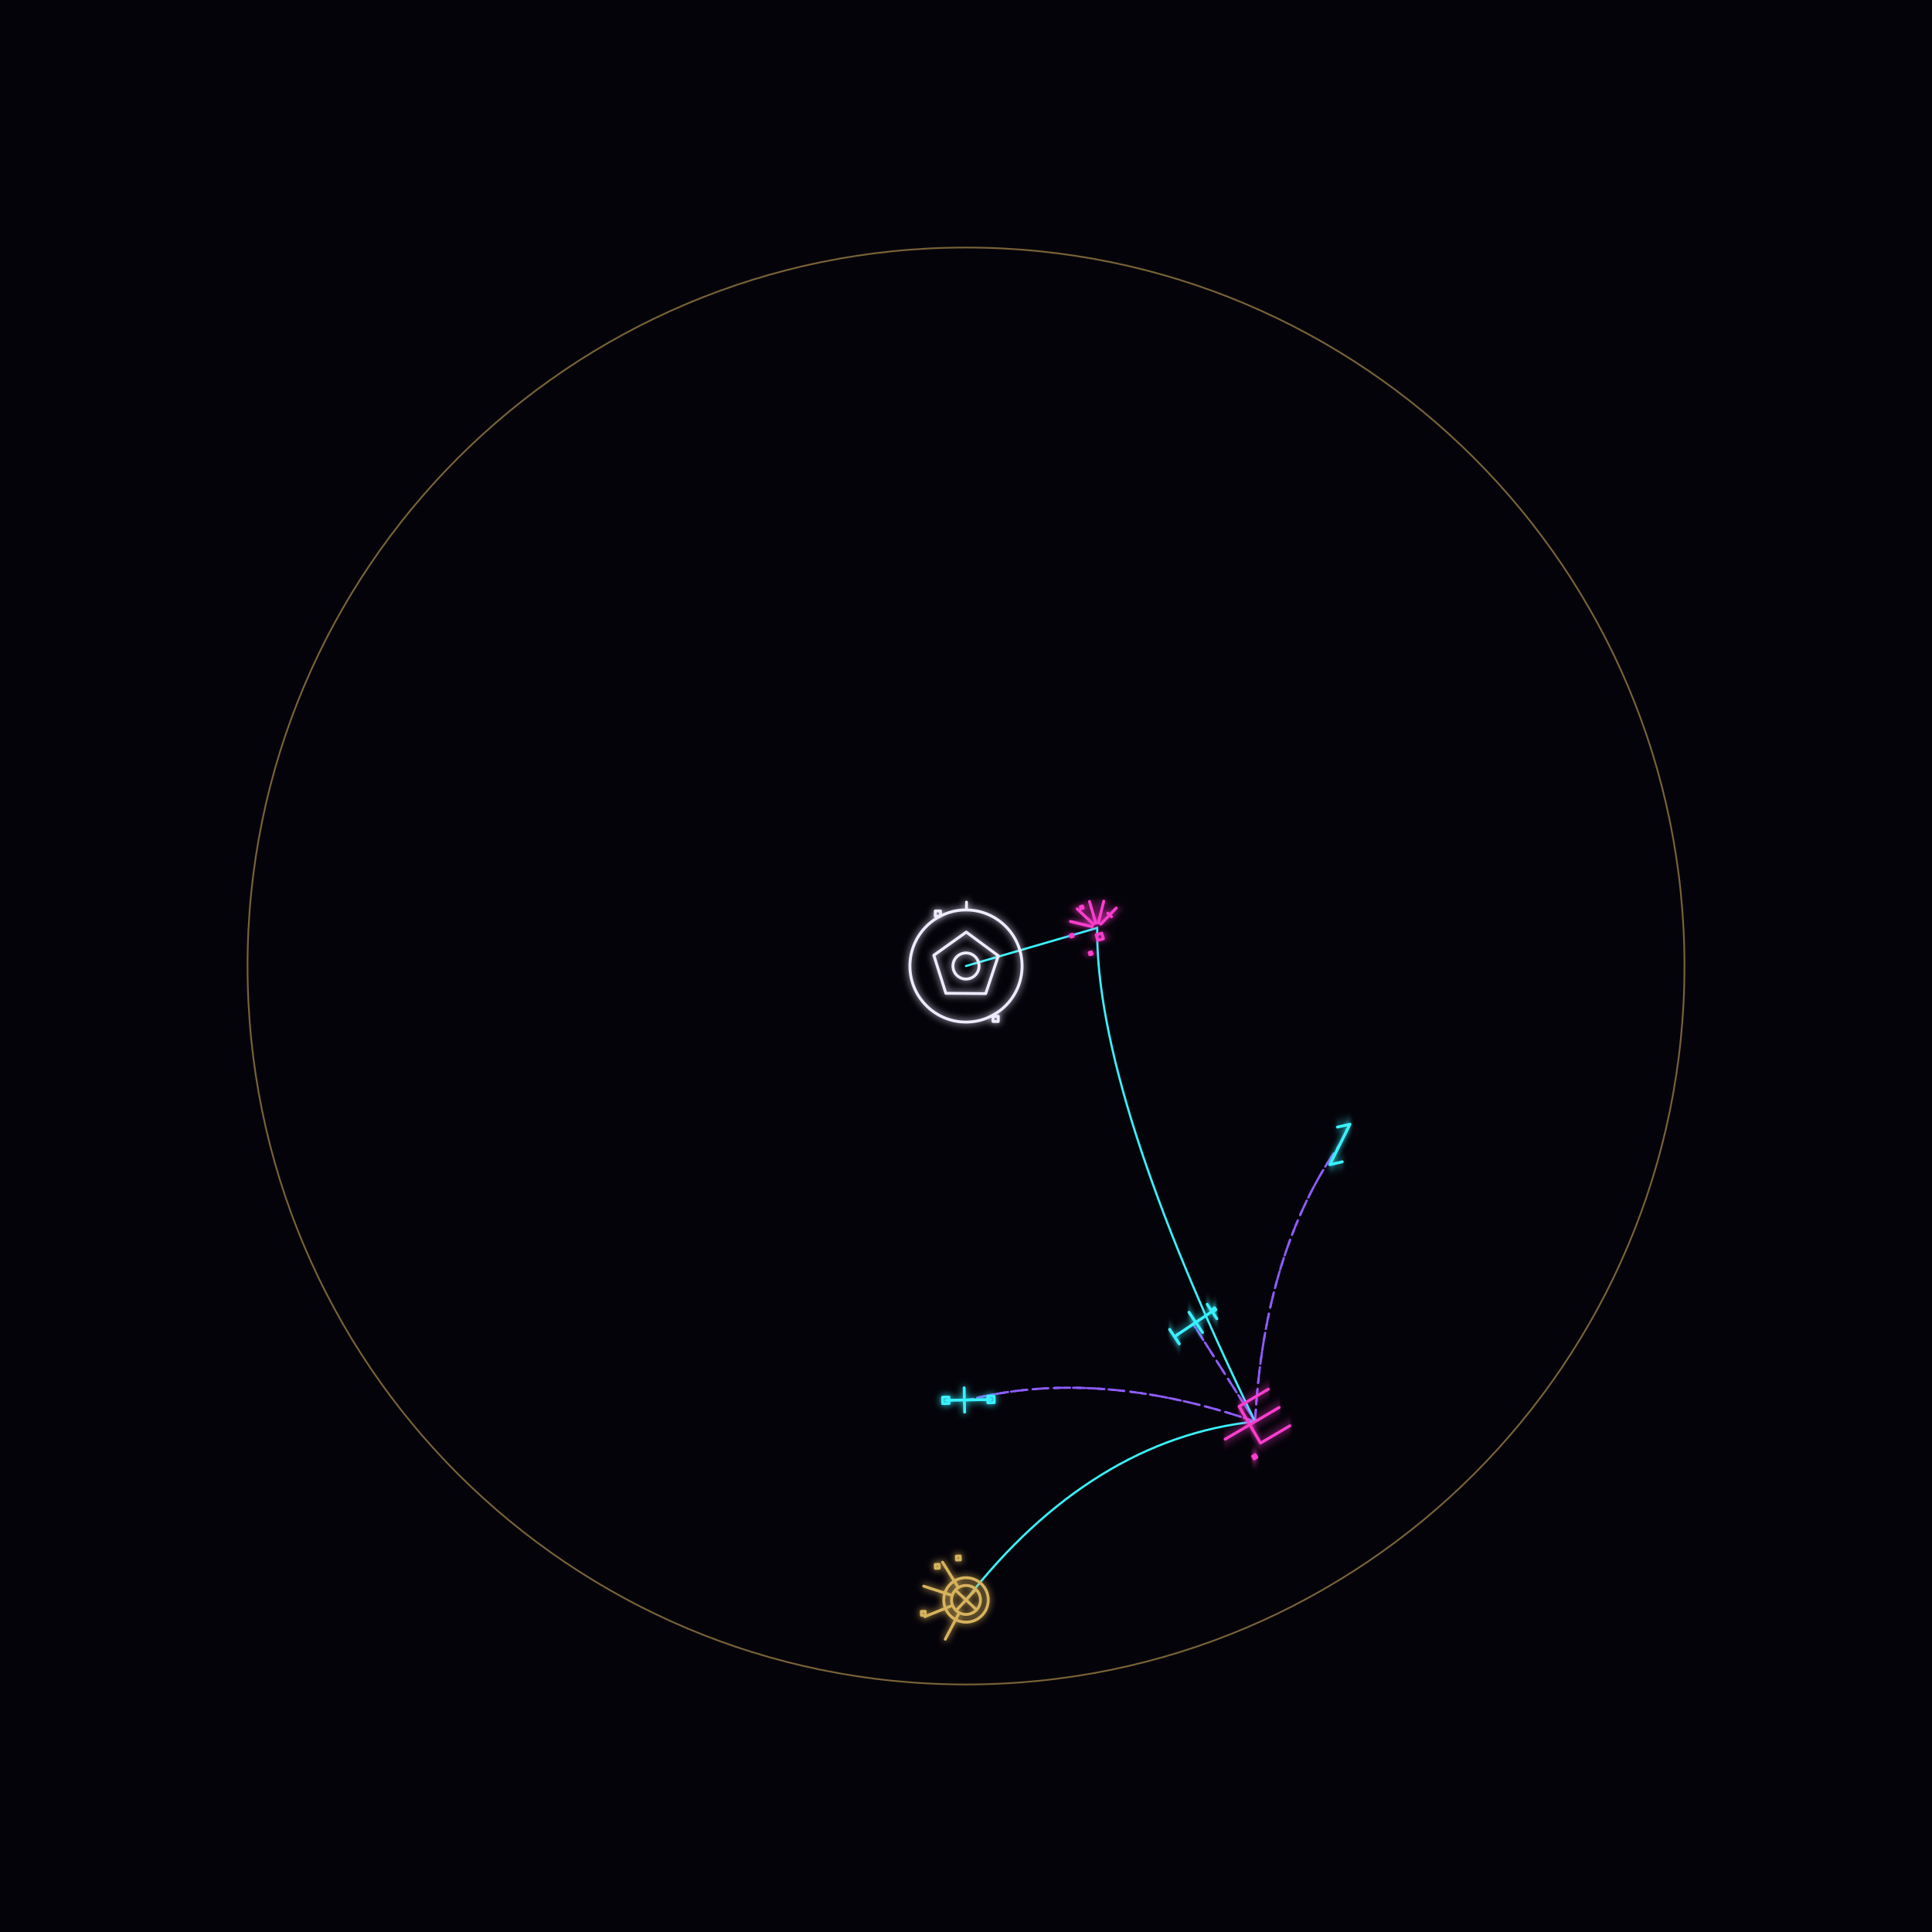
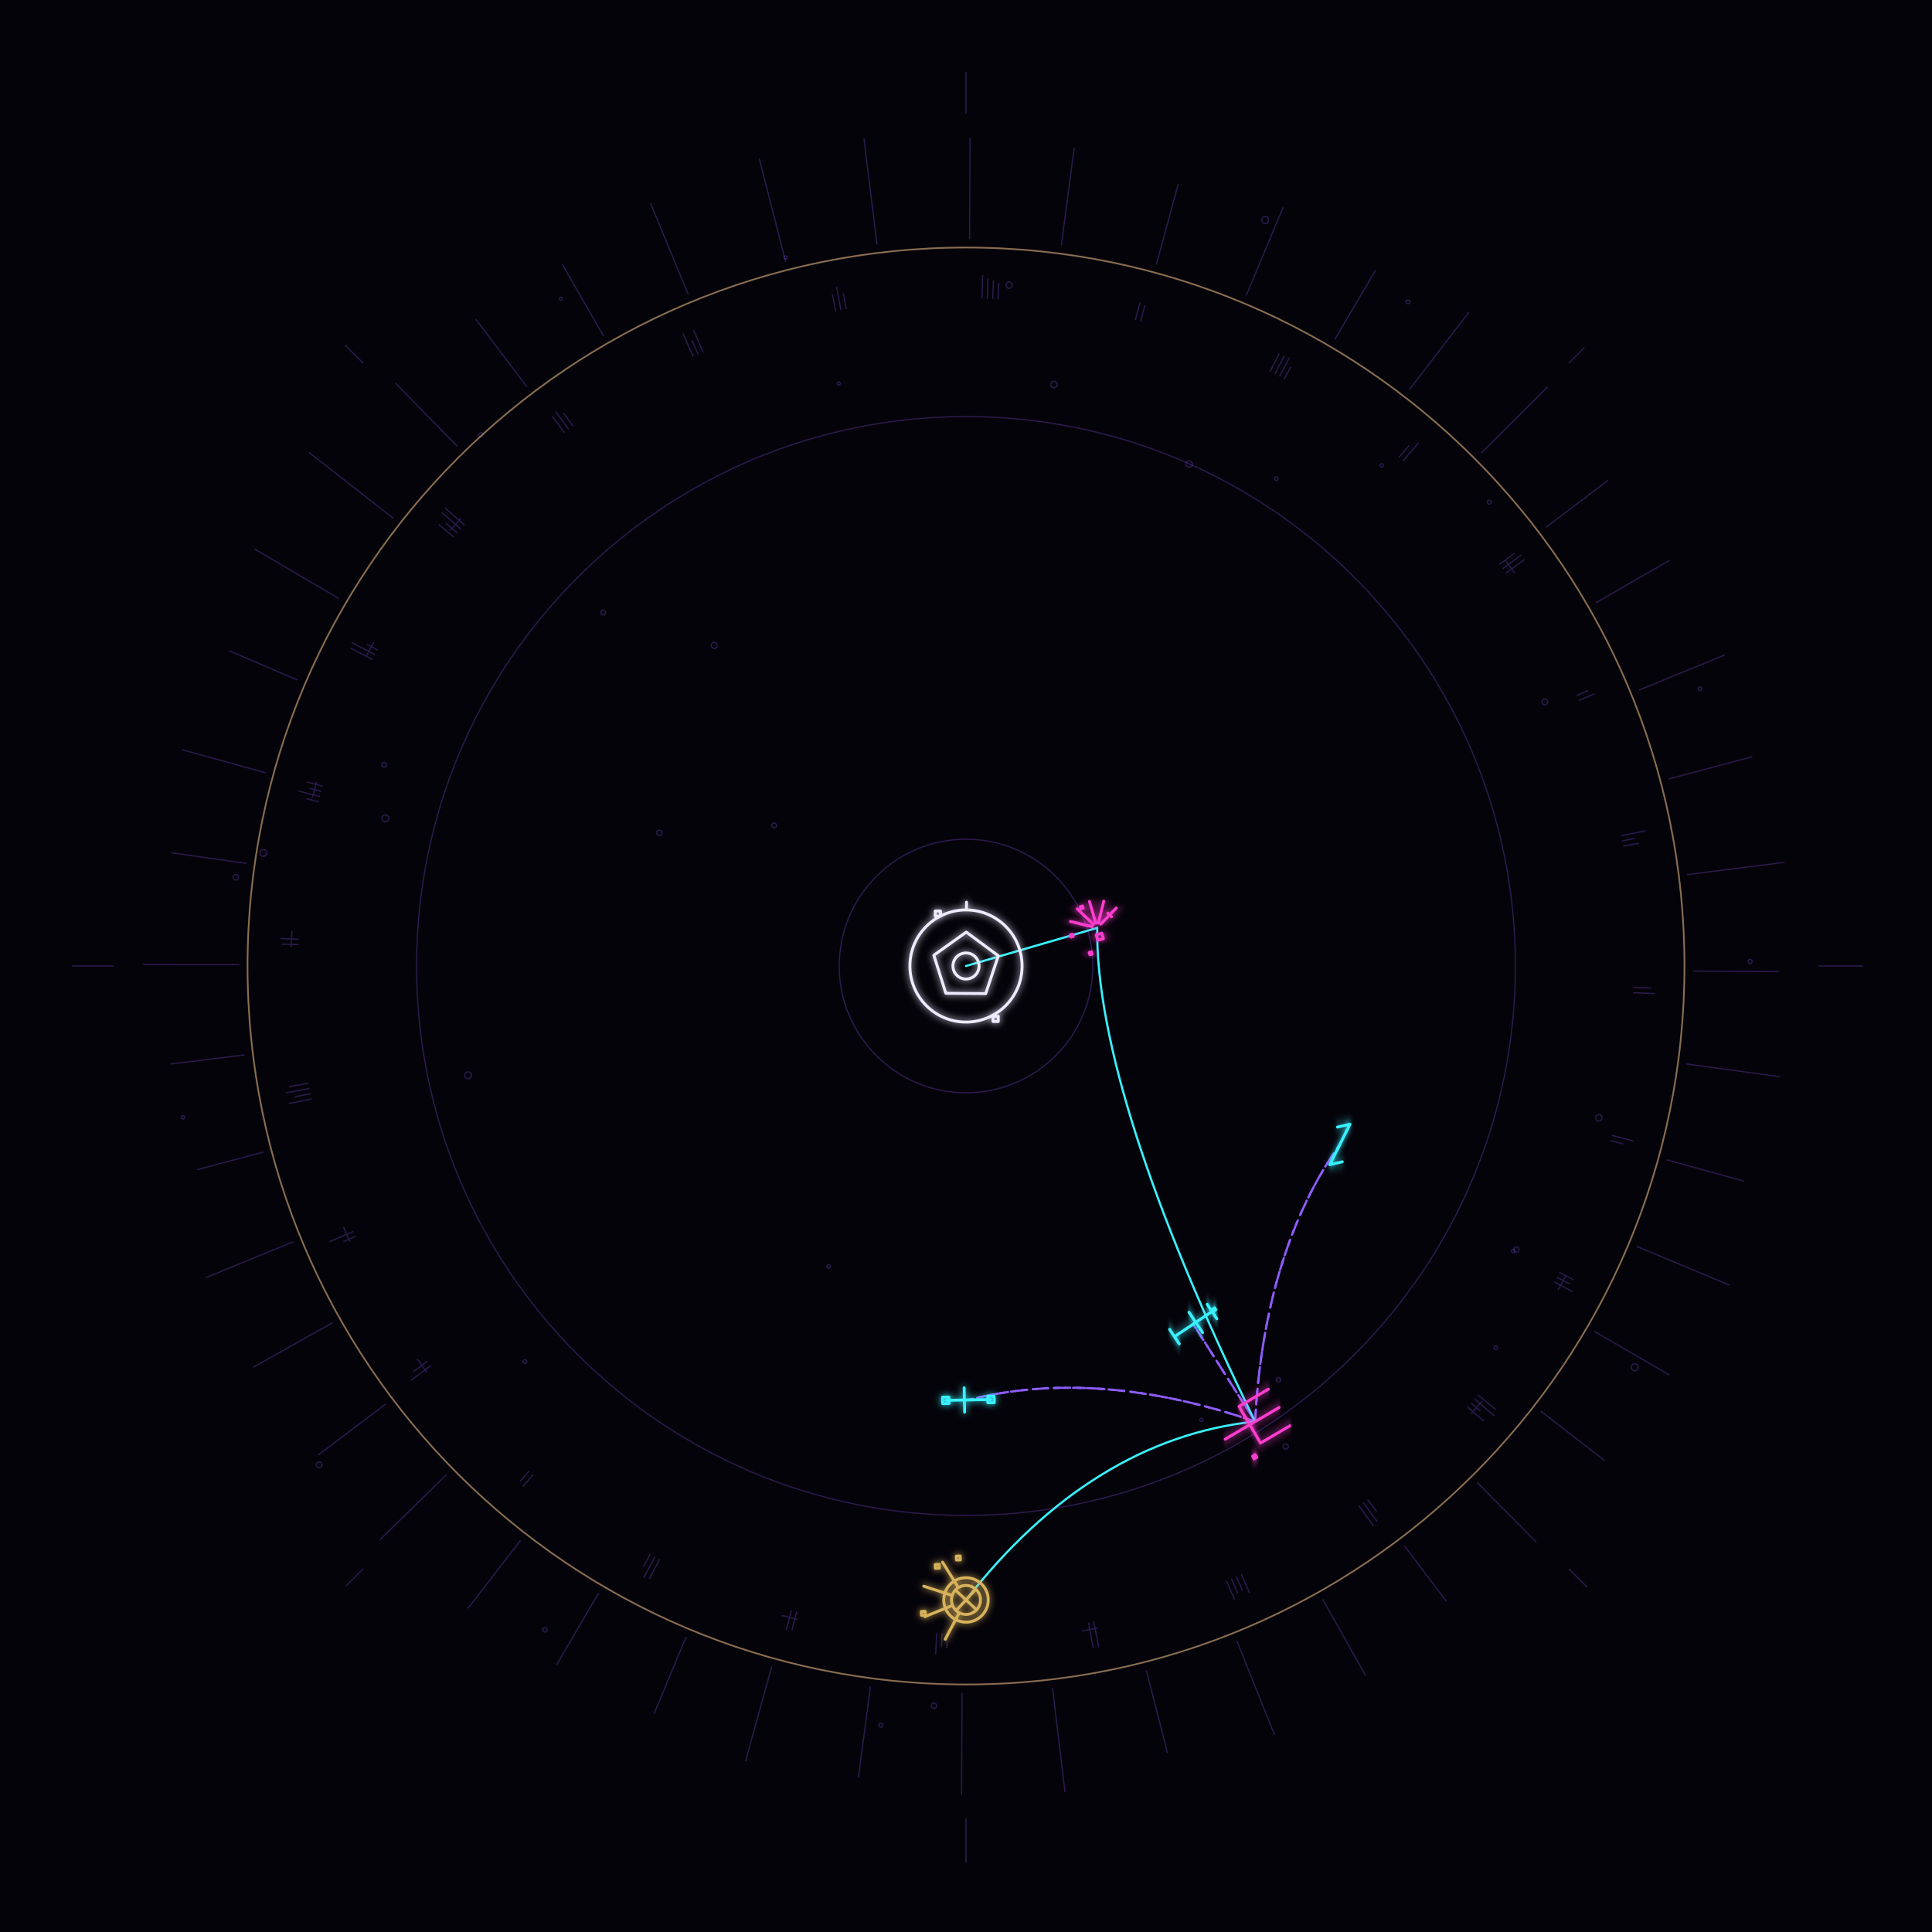
<svg xmlns="http://www.w3.org/2000/svg" viewBox="0 0 1600 1600" role="img">
  <defs>
    <filter id="sigil-glow" x="-30%" y="-30%" width="160%" height="160%">
      <feGaussianBlur stdDeviation="3" result="b" />
      <feMerge>
        <feMergeNode in="b" />
        <feMergeNode in="SourceGraphic" />
      </feMerge>
    </filter>
  </defs>
  <style>.sigil-node{fill:none;stroke-width:2.4;stroke-linecap:round;stroke-linejoin:round}.sigil-edge{fill:none;stroke-width:1.8;stroke-linecap:round}.sigil-region{fill:none;stroke-width:1.4}.sigil-boundary{fill:none;stroke:#D8B35C;stroke-width:1.4;stroke-opacity:0.55}.sigil-ornament{fill:none;stroke:#8E5CFF;stroke-opacity:0.28;stroke-width:1}.sigil-text{fill:#EDEBFF;font-family:ui-monospace,SFMono-Regular,Menlo,Consolas,monospace;font-size:15px;text-anchor:middle;dominant-baseline:middle}</style>
  <rect x="0" y="0" width="1600" height="1600" fill="#05030A" />
+   <g class="sigil-layer sigil-layer-guide-geometry">
+     <circle cx="800" cy="800" r="105" id="ornament-guide-0" class="sigil-ornament" stroke="#8E5CFF" />
+     <circle cx="800" cy="800" r="455" id="ornament-guide-1" class="sigil-ornament" stroke="#8E5CFF" />
+     <circle cx="800" cy="800" r="595" id="ornament-guide-2" class="sigil-ornament" stroke="#8E5CFF" />
+     <path d="M800 94L800 59.481" id="ornament-cardinal-0" class="sigil-ornament" stroke="#8E5CFF" />
+     <path d="M1299.217 300.783L1312.026 287.974" id="ornament-cardinal-1" class="sigil-ornament" stroke="#8E5CFF" />
+     <path d="M1506 800L1542.906 800" id="ornament-cardinal-2" class="sigil-ornament" stroke="#8E5CFF" />
+     <path d="M1299.217 1299.217L1314.492 1314.492" id="ornament-cardinal-3" class="sigil-ornament" stroke="#8E5CFF" />
+     <path d="M800 1506L800 1542.657" id="ornament-cardinal-4" class="sigil-ornament" stroke="#8E5CFF" />
+     <path d="M300.783 1299.217L286.287 1313.713" id="ornament-cardinal-5" class="sigil-ornament" stroke="#8E5CFF" />
+     <path d="M94 800L59.509 800" id="ornament-cardinal-6" class="sigil-ornament" stroke="#8E5CFF" />
+     <path d="M300.783 300.783L285.793 285.793" id="ornament-cardinal-7" class="sigil-ornament" stroke="#8E5CFF" />
+   </g>
+   <g class="sigil-layer sigil-layer-ornament-back">
+     <path d="M1401.985 804.182L1473.239 804.677" id="ornament-filament-0" class="sigil-ornament" stroke="#8E5CFF" />
+     <path d="M1396.51 881.119L1474.331 891.702" id="ornament-filament-1" class="sigil-ornament" stroke="#8E5CFF" />
+     <path d="M1380.213 960.49L1444.226 978.197" id="ornament-filament-2" class="sigil-ornament" stroke="#8E5CFF" />
+     <path d="M1355.426 1032.177L1432.22 1064.278" id="ornament-filament-3" class="sigil-ornament" stroke="#8E5CFF" />
+     <path d="M1320.409 1102.62L1382.467 1138.707" id="ornament-filament-4" class="sigil-ornament" stroke="#8E5CFF" />
+     <path d="M1275.97 1168.587L1328.844 1209.532" id="ornament-filament-5" class="sigil-ornament" stroke="#8E5CFF" />
+     <path d="M1223.492 1227.853L1272.341 1277.205" id="ornament-filament-6" class="sigil-ornament" stroke="#8E5CFF" />
+     <path d="M1163.099 1280.17L1197.897 1326.188" id="ornament-filament-7" class="sigil-ornament" stroke="#8E5CFF" />
+     <path d="M1095.412 1324.534L1130.88 1387.512" id="ornament-filament-8" class="sigil-ornament" stroke="#8E5CFF" />
+     <path d="M1024.21 1358.69L1055.545 1436.772" id="ornament-filament-9" class="sigil-ornament" stroke="#8E5CFF" />
+     <path d="M949.32 1383.187L966.871 1451.734" id="ornament-filament-10" class="sigil-ornament" stroke="#8E5CFF" />
+     <path d="M871.632 1397.723L881.993 1484.181" id="ornament-filament-11" class="sigil-ornament" stroke="#8E5CFF" />
+     <path d="M796.757 1401.991L796.302 1486.438" id="ornament-filament-12" class="sigil-ornament" stroke="#8E5CFF" />
+     <path d="M720.875 1396.777L710.923 1471.841" id="ornament-filament-13" class="sigil-ornament" stroke="#8E5CFF" />
+     <path d="M639.143 1380.111L617.366 1458.648" id="ornament-filament-14" class="sigil-ornament" stroke="#8E5CFF" />
+     <path d="M568.209 1355.587L541.703 1419.121" id="ornament-filament-15" class="sigil-ornament" stroke="#8E5CFF" />
+     <path d="M495.686 1319.42L460.884 1378.822" id="ornament-filament-16" class="sigil-ornament" stroke="#8E5CFF" />
+     <path d="M431.093 1275.722L387.451 1332" id="ornament-filament-17" class="sigil-ornament" stroke="#8E5CFF" />
+     <path d="M369.822 1221.13L314.522 1275.267" id="ornament-filament-18" class="sigil-ornament" stroke="#8E5CFF" />
+     <path d="M319.529 1162.701L263.48 1205.011" id="ornament-filament-19" class="sigil-ornament" stroke="#8E5CFF" />
+     <path d="M275.432 1095.351L209.896 1132.249" id="ornament-filament-20" class="sigil-ornament" stroke="#8E5CFF" />
+     <path d="M242.988 1028.346L170.369 1058.116" id="ornament-filament-21" class="sigil-ornament" stroke="#8E5CFF" />
+     <path d="M218.064 954.125L163.356 968.614" id="ornament-filament-22" class="sigil-ornament" stroke="#8E5CFF" />
+     <path d="M202.518 873.619L141.279 881.164" id="ornament-filament-23" class="sigil-ornament" stroke="#8E5CFF" />
+     <path d="M198.001 798.82L118.514 798.664" id="ornament-filament-24" class="sigil-ornament" stroke="#8E5CFF" />
+     <path d="M204.021 715.069L141.562 706.169" id="ornament-filament-25" class="sigil-ornament" stroke="#8E5CFF" />
+     <path d="M219.678 639.904L150.631 620.856" id="ornament-filament-26" class="sigil-ornament" stroke="#8E5CFF" />
+     <path d="M246.517 563.229L189.68 538.915" id="ornament-filament-27" class="sigil-ornament" stroke="#8E5CFF" />
+     <path d="M280.628 495.604L210.645 454.588" id="ornament-filament-28" class="sigil-ornament" stroke="#8E5CFF" />
+     <path d="M325.717 429.245L255.932 374.693" id="ornament-filament-29" class="sigil-ornament" stroke="#8E5CFF" />
+     <path d="M378.902 369.791L327.429 317.205" id="ornament-filament-30" class="sigil-ornament" stroke="#8E5CFF" />
+     <path d="M436.33 320.262L393.914 264.309" id="ornament-filament-31" class="sigil-ornament" stroke="#8E5CFF" />
+     <path d="M499.775 278.206L465.599 218.807" id="ornament-filament-32" class="sigil-ornament" stroke="#8E5CFF" />
+     <path d="M569.916 243.704L538.794 168.459" id="ornament-filament-33" class="sigil-ornament" stroke="#8E5CFF" />
+     <path d="M650.657 216.819L628.741 131.236" id="ornament-filament-34" class="sigil-ornament" stroke="#8E5CFF" />
+     <path d="M726.307 202.528L715.461 114.595" id="ornament-filament-35" class="sigil-ornament" stroke="#8E5CFF" />
+     <path d="M802.949 198.007L803.359 114.381" id="ornament-filament-36" class="sigil-ornament" stroke="#8E5CFF" />
+     <path d="M878.918 203.195L889.632 122.17" id="ornament-filament-37" class="sigil-ornament" stroke="#8E5CFF" />
+     <path d="M957.676 219.016L975.709 152.569" id="ornament-filament-38" class="sigil-ornament" stroke="#8E5CFF" />
+     <path d="M1032.141 244.559L1062.547 171.805" id="ornament-filament-39" class="sigil-ornament" stroke="#8E5CFF" />
+     <path d="M1105.347 281.187L1139.082 223.867" id="ornament-filament-40" class="sigil-ornament" stroke="#8E5CFF" />
+     <path d="M1167.04 322.836L1216.658 258.331" id="ornament-filament-41" class="sigil-ornament" stroke="#8E5CFF" />
+     <path d="M1226.617 375.263L1281.805 320.318" id="ornament-filament-42" class="sigil-ornament" stroke="#8E5CFF" />
+     <path d="M1280.102 436.812L1331.792 397.709" id="ornament-filament-43" class="sigil-ornament" stroke="#8E5CFF" />
+     <path d="M1321.507 499.277L1382.496 464.108" id="ornament-filament-44" class="sigil-ornament" stroke="#8E5CFF" />
+     <path d="M1357.017 571.667L1428.584 542.33" id="ornament-filament-45" class="sigil-ornament" stroke="#8E5CFF" />
+     <path d="M1381.743 645.147L1451.121 626.679" id="ornament-filament-46" class="sigil-ornament" stroke="#8E5CFF" />
+     <path d="M1397.224 724.318L1477.937 714.09" id="ornament-filament-47" class="sigil-ornament" stroke="#8E5CFF" />
+     <path d="M1352.717 817.693L1367.662 818.171M1352.558 822.114L1370.324 822.825" id="ornament-rune-0" class="sigil-ornament" stroke="#8E5CFF" />
+     <path d="M1334.922 940.24L1352.431 944.831M1333.783 944.515L1344.158 947.324" id="ornament-rune-1" class="sigil-ornament" stroke="#8E5CFF" />
+     <path d="M1291.323 1053.792L1302.977 1059.812M1289.277 1057.715L1300.048 1063.388M1287.2 1061.621L1302.625 1069.904M1296.654 1056.546L1290.354 1068.391" id="ornament-rune-2" class="sigil-ornament" stroke="#8E5CFF" />
+     <path d="M1223.954 1155.066L1238.626 1167.354M1221.1 1158.446L1237.571 1172.466M1218.219 1161.804L1225.89 1168.44M1215.311 1165.138L1228.859 1177.049M1227.115 1160.63L1218.338 1170.776" id="ornament-rune-3" class="sigil-ornament" stroke="#8E5CFF" />
+     <path d="M1132.55 1241.836L1140.02 1251.761M1129.005 1244.482L1140.693 1260.273M1125.439 1247.1L1137.527 1263.707" id="ornament-rune-4" class="sigil-ornament" stroke="#8E5CFF" />
+     <path d="M1027.912 1303.85L1034.905 1319.31M1023.874 1305.657L1029.004 1317.245M1019.822 1307.432L1025.089 1319.591M1015.755 1309.175L1022.426 1324.917" id="ornament-rune-5" class="sigil-ornament" stroke="#8E5CFF" />
+     <path d="M905.742 1342.796L909.913 1364.211M901.396 1343.625L905.328 1364.703M909.083 1348.254L895.895 1350.713" id="ornament-rune-6" class="sigil-ornament" stroke="#8E5CFF" />
+     <path d="M784.518 1352.783L784.172 1365.127M780.096 1352.642L779.68 1364.198M775.676 1352.465L774.892 1370.268" id="ornament-rune-7" class="sigil-ornament" stroke="#8E5CFF" />
+     <path d="M659.76 1334.922L655.815 1349.969M655.485 1333.783L651.077 1350.063M660.402 1341.289L647.452 1337.783" id="ornament-rune-8" class="sigil-ornament" stroke="#8E5CFF" />
+     <path d="M546.208 1291.323L537.791 1307.618M542.285 1289.277L533.003 1306.9M538.379 1287.2L532.811 1297.568" id="ornament-rune-9" class="sigil-ornament" stroke="#8E5CFF" />
+     <path d="M441.554 1221.1L432.983 1231.169M438.196 1218.219L430.818 1226.747" id="ornament-rune-10" class="sigil-ornament" stroke="#8E5CFF" />
+     <path d="M356.837 1130.78L340.385 1143.061M354.205 1127.225L342.274 1135.983M353.37 1136.159L345.432 1125.344" id="ornament-rune-11" class="sigil-ornament" stroke="#8E5CFF" />
+     <path d="M294.343 1023.874L284.52 1028.223M292.568 1019.822L273.132 1028.241M289.766 1028.346L284.433 1016.036" id="ornament-rune-12" class="sigil-ornament" stroke="#8E5CFF" />
+     <path d="M258.067 910.081L239.179 913.917M257.204 905.742L244.231 908.269M256.375 901.396L236.727 905.061M255.582 897.044L239.333 899.94" id="ornament-rune-13" class="sigil-ornament" stroke="#8E5CFF" />
+     <path d="M247.283 782.307L233.147 781.855M247.442 777.886L232.163 777.274M241.219 784.35L241.756 770.945" id="ornament-rune-14" class="sigil-ornament" stroke="#8E5CFF" />
+     <path d="M263.973 664.043L253.761 661.453M265.078 659.76L247.471 655.144M266.217 655.485L256.228 652.78M267.39 651.219L254.107 647.509M258.711 660.402L262.217 647.452" id="ornament-rune-15" class="sigil-ornament" stroke="#8E5CFF" />
+     <path d="M308.677 546.208L290.566 536.852M310.723 542.285L291.341 532.076M312.8 538.379L303.907 533.604M303.346 543.454L309.646 531.609" id="ornament-rune-16" class="sigil-ornament" stroke="#8E5CFF" />
+     <path d="M376.046 444.934L363.41 434.351M378.9 441.554L369.235 433.327M381.781 438.196L365.788 424.361M384.689 434.862L368.457 420.592M372.885 439.37L381.662 429.224" id="ornament-rune-17" class="sigil-ornament" stroke="#8E5CFF" />
+     <path d="M467.45 358.164L457.216 344.567M470.995 355.518L460.107 340.809M474.561 352.9L466.818 342.262" id="ornament-rune-18" class="sigil-ornament" stroke="#8E5CFF" />
+     <path d="M574.105 295.242L565.617 276.276M578.15 293.451L573.123 281.972M582.21 291.693L574.312 273.259" id="ornament-rune-19" class="sigil-ornament" stroke="#8E5CFF" />
+     <path d="M692.088 257.631L689.259 243.413M696.43 256.785L692.734 237.4M700.779 255.974L698.429 243.087" id="ornament-rune-20" class="sigil-ornament" stroke="#8E5CFF" />
+     <path d="M813.271 247.159L813.736 227.767M817.693 247.283L818.224 230.704M822.114 247.442L822.733 231.972M826.534 247.637L827.169 234.418" id="ornament-rune-21" class="sigil-ornament" stroke="#8E5CFF" />
+     <path d="M940.24 265.078L944.069 250.474M944.515 266.217L948.116 252.917" id="ornament-rune-22" class="sigil-ornament" stroke="#8E5CFF" />
+     <path d="M1051.825 307.666L1059.452 292.754M1055.756 309.696L1063.523 294.805M1059.67 311.758L1067.959 296.172M1063.567 313.851L1069.081 303.681" id="ornament-rune-23" class="sigil-ornament" stroke="#8E5CFF" />
+     <path d="M1158.446 378.9L1166.9 368.968M1161.804 381.781L1174.737 366.831" id="ornament-rune-24" class="sigil-ornament" stroke="#8E5CFF" />
+     <path d="M1241.836 467.45L1254.188 458.153M1244.482 470.995L1259.819 459.643M1247.1 474.561L1262.814 463.123M1246.63 463.841L1254.568 474.656" id="ornament-rune-25" class="sigil-ornament" stroke="#8E5CFF" />
+     <path d="M1305.657 576.126L1315.366 571.828M1307.432 580.178L1320.519 574.509" id="ornament-rune-26" class="sigil-ornament" stroke="#8E5CFF" />
+     <path d="M1342.369 692.088L1362.94 687.995M1343.215 696.43L1353.822 694.408M1344.026 700.779L1357.398 698.341" id="ornament-rune-27" class="sigil-ornament" stroke="#8E5CFF" />
+     <circle cx="499.557" cy="507.254" r="2.017" id="ornament-dot-87" class="sigil-ornament" stroke="#8E5CFF" />
+     <circle cx="1047.714" cy="182.248" r="2.88" id="ornament-dot-88" class="sigil-ornament" stroke="#8E5CFF" />
+     <circle cx="1407.799" cy="570.398" r="1.545" id="ornament-dot-89" class="sigil-ornament" stroke="#8E5CFF" />
+     <circle cx="218.054" cy="706.291" r="2.83" id="ornament-dot-90" class="sigil-ornament" stroke="#8E5CFF" />
+     <circle cx="451.355" cy="1349.661" r="1.862" id="ornament-dot-91" class="sigil-ornament" stroke="#8E5CFF" />
+     <circle cx="195.243" cy="726.547" r="2.298" id="ornament-dot-92" class="sigil-ornament" stroke="#8E5CFF" />
+     <circle cx="546.012" cy="689.719" r="2.214" id="ornament-dot-93" class="sigil-ornament" stroke="#8E5CFF" />
+     <circle cx="807.572" cy="1312.798" r="2.658" id="ornament-dot-94" class="sigil-ornament" stroke="#8E5CFF" />
+     <circle cx="1056.979" cy="396.379" r="1.519" id="ornament-dot-95" class="sigil-ornament" stroke="#8E5CFF" />
+     <circle cx="1353.792" cy="1132.296" r="2.861" id="ornament-dot-96" class="sigil-ornament" stroke="#8E5CFF" />
+     <circle cx="650.553" cy="213.273" r="1.336" id="ornament-dot-97" class="sigil-ornament" stroke="#8E5CFF" />
+     <circle cx="1233.375" cy="415.884" r="1.632" id="ornament-dot-98" class="sigil-ornament" stroke="#8E5CFF" />
+     <circle cx="694.575" cy="317.581" r="1.272" id="ornament-dot-99" class="sigil-ornament" stroke="#8E5CFF" />
+     <circle cx="1238.756" cy="1116.163" r="1.408" id="ornament-dot-100" class="sigil-ornament" stroke="#8E5CFF" />
+     <circle cx="398.281" cy="360.069" r="1.795" id="ornament-dot-101" class="sigil-ornament" stroke="#8E5CFF" />
+     <circle cx="591.524" cy="534.501" r="2.516" id="ornament-dot-102" class="sigil-ornament" stroke="#8E5CFF" />
+     <circle cx="319.066" cy="677.73" r="2.845" id="ornament-dot-103" class="sigil-ornament" stroke="#8E5CFF" />
+     <circle cx="1058.77" cy="1142.642" r="1.923" id="ornament-dot-104" class="sigil-ornament" stroke="#8E5CFF" />
+     <circle cx="1255.882" cy="1034.767" r="2.208" id="ornament-dot-105" class="sigil-ornament" stroke="#8E5CFF" />
+     <circle cx="1253.113" cy="1036.153" r="1.339" id="ornament-dot-106" class="sigil-ornament" stroke="#8E5CFF" />
+     <circle cx="729.456" cy="1428.733" r="1.688" id="ornament-dot-107" class="sigil-ornament" stroke="#8E5CFF" />
+     <circle cx="1279.39" cy="581.309" r="2.418" id="ornament-dot-108" class="sigil-ornament" stroke="#8E5CFF" />
+     <circle cx="434.622" cy="1127.58" r="1.573" id="ornament-dot-109" class="sigil-ornament" stroke="#8E5CFF" />
+     <circle cx="151.702" cy="925.361" r="1.375" id="ornament-dot-110" class="sigil-ornament" stroke="#8E5CFF" />
+     <circle cx="1166.042" cy="250.016" r="1.509" id="ornament-dot-111" class="sigil-ornament" stroke="#8E5CFF" />
+     <circle cx="264.247" cy="1213.105" r="2.471" id="ornament-dot-112" class="sigil-ornament" stroke="#8E5CFF" />
+     <circle cx="387.705" cy="890.508" r="2.891" id="ornament-dot-113" class="sigil-ornament" stroke="#8E5CFF" />
+     <circle cx="1064.777" cy="1197.982" r="2.237" id="ornament-dot-114" class="sigil-ornament" stroke="#8E5CFF" />
+     <circle cx="1449.358" cy="796.239" r="1.754" id="ornament-dot-115" class="sigil-ornament" stroke="#8E5CFF" />
+     <circle cx="835.749" cy="236.15" r="2.607" id="ornament-dot-116" class="sigil-ornament" stroke="#8E5CFF" />
+     <circle cx="686.209" cy="1048.882" r="1.394" id="ornament-dot-117" class="sigil-ornament" stroke="#8E5CFF" />
+     <circle cx="641.056" cy="683.637" r="2.04" id="ornament-dot-118" class="sigil-ornament" stroke="#8E5CFF" />
+     <circle cx="773.473" cy="1412.548" r="2.191" id="ornament-dot-119" class="sigil-ornament" stroke="#8E5CFF" />
+     <circle cx="318.174" cy="633.335" r="1.969" id="ornament-dot-120" class="sigil-ornament" stroke="#8E5CFF" />
+     <circle cx="1144.324" cy="385.436" r="1.375" id="ornament-dot-121" class="sigil-ornament" stroke="#8E5CFF" />
+     <circle cx="464.418" cy="247.323" r="1.209" id="ornament-dot-122" class="sigil-ornament" stroke="#8E5CFF" />
+     <circle cx="984.835" cy="384.313" r="2.617" id="ornament-dot-123" class="sigil-ornament" stroke="#8E5CFF" />
+     <circle cx="994.976" cy="1175.836" r="1.407" id="ornament-dot-124" class="sigil-ornament" stroke="#8E5CFF" />
+     <circle cx="872.858" cy="318.388" r="2.683" id="ornament-dot-125" class="sigil-ornament" stroke="#8E5CFF" />
+     <circle cx="1324.145" cy="925.71" r="2.666" id="ornament-dot-126" class="sigil-ornament" stroke="#8E5CFF" />
+   </g>
  <g class="sigil-layer sigil-layer-semantic-regions">
    <circle cx="800" cy="800" r="595" id="boundary-host" class="sigil-boundary sigil-invocation-boundary" />
  </g>
  <g class="sigil-layer sigil-layer-semantic-edges">
    <path d="M800 800C820.078 794.167 857.018 783.435 908.647 768.435" id="edge-e0_n0.0-_n1.0" class="sigil-edge sigil-edge-flow" stroke="#38F2FF" />
    <path d="M1039.44 1177.297C1044.283 1084.039 1068.145 1006.002 1109.623 947.778" id="edge-e1_n2.1-_n3.0" class="sigil-edge sigil-edge-enter" stroke="#8E5CFF" stroke-dasharray="10 6" />
    <path d="M1109.623 947.778C1068.145 1006.002 1044.283 1084.039 1039.44 1177.297" id="edge-e2_n3.0-_n2.1" class="sigil-edge sigil-edge-join" stroke="#8E5CFF" stroke-dasharray="4 5" />
    <path d="M1039.44 1177.297C1017.117 1142.122 999.693 1114.666 988.194 1096.546" id="edge-e3_n2.2-_n4.0" class="sigil-edge sigil-edge-enter" stroke="#8E5CFF" stroke-dasharray="10 6" />
    <path d="M988.194 1096.546C999.693 1114.666 1017.117 1142.122 1039.44 1177.297" id="edge-e4_n4.0-_n2.1" class="sigil-edge sigil-edge-join" stroke="#8E5CFF" stroke-dasharray="4 5" />
    <path d="M1039.44 1177.297C953.244 1147.478 872.505 1141.378 801.972 1159.355" id="edge-e5_n2.3-_n5.0" class="sigil-edge sigil-edge-enter" stroke="#8E5CFF" stroke-dasharray="10 6" />
    <path d="M801.972 1159.355C872.505 1141.378 953.244 1147.478 1039.44 1177.297" id="edge-e6_n5.0-_n2.1" class="sigil-edge sigil-edge-join" stroke="#8E5CFF" stroke-dasharray="4 5" />
    <path d="M908.647 768.435C907.585 859.435 952.055 998.448 1039.44 1177.297" id="edge-e7_n1.0-_n2.0" class="sigil-edge sigil-edge-flow" stroke="#38F2FF" />
    <path d="M1039.44 1177.297C949.947 1186.556 868.538 1236.775 800 1325" id="edge-e8_n2.0-_n6.0" class="sigil-edge sigil-edge-flow" stroke="#38F2FF" />
  </g>
  <g class="sigil-layer sigil-layer-semantic-nodes">
    <path d="M846.44 800C846.44 825.648 825.648 846.44 800 846.44C774.352 846.44 753.56 825.648 753.56 800C753.56 774.352 774.352 753.56 800 753.56C825.648 753.56 846.44 774.352 846.44 800M800 771.92L826.706 791.323L816.505 822.717L783.495 822.717L773.294 791.323ZM810.8 800C810.8 805.965 805.965 810.8 800 810.8C794.035 810.8 789.2 805.965 789.2 800C789.2 794.035 794.035 789.2 800 789.2C805.965 789.2 810.8 794.035 810.8 800M800 753.56L800 747.08M774.184 754.636L778.504 754.636L778.504 758.956L774.184 758.956ZM822.743 841.416L827.063 841.416L827.063 845.736L822.743 845.736Z" id="node-n0" class="sigil-node sigil-node-source" stroke="#EDEBFF" filter="url(#sigil-glow)" transform="rotate(0.464 800 800)" />
    <path d="M904.9 766.286L888.87 757.09M906.482 764.697L897.22 748.706M908.647 764.115L908.647 745.635M910.812 764.697L920.075 748.706M912.394 766.286L928.424 757.09M920.48 759.158L922.629 762.905M906.247 773.715L911.047 773.715L911.047 778.515L906.247 778.515ZM900.185 747.586L902.105 747.586L902.105 749.506L900.185 749.506ZM885.655 767.71L887.575 767.71L887.575 769.63L885.655 769.63ZM896.569 786.16L898.489 786.16L898.489 788.08L896.569 788.08Z" id="node-n1" class="sigil-node sigil-node-scatter" stroke="#FF3CCF" filter="url(#sigil-glow)" transform="rotate(-16.328 908.647 768.435)" />
    <path d="M1039.44 1206.097L1039.44 1182.417M1021.84 1182.417L1021.84 1154.257M1039.44 1182.417L1021.84 1182.417M1039.44 1182.417L1039.44 1154.257M1057.04 1182.417L1057.04 1154.257M1039.44 1182.417L1057.04 1182.417M1063.111 1191.063L1065.671 1191.063L1065.671 1193.623L1063.111 1193.623Z" id="node-n2" class="sigil-node sigil-node-fork" stroke="#FF3CCF" filter="url(#sigil-glow)" transform="rotate(59.571 1039.44 1177.297)" />
    <path d="M1109.623 929.058L1109.623 966.498M1101.463 935.778L1109.623 929.058M1117.783 959.778L1109.623 966.498" id="node-n3" class="sigil-node sigil-node-stage" stroke="#38F2FF" filter="url(#sigil-glow)" transform="rotate(26.486 1109.623 947.778)" />
    <path d="M988.194 1077.826L988.194 1115.266M980.994 1077.826L995.394 1077.826M980.994 1115.266L995.394 1115.266M978.114 1094.04L998.274 1094.04M986.799 1074.398L988.719 1074.398L988.719 1076.318L986.799 1076.318Z" id="node-n4" class="sigil-node sigil-node-stage" stroke="#38F2FF" filter="url(#sigil-glow)" transform="rotate(56.229 988.194 1096.546)" />
    <path d="M801.972 1140.635L801.972 1178.075M799.332 1137.995L804.612 1137.995L804.612 1143.275L799.332 1143.275ZM799.332 1175.435L804.612 1175.435L804.612 1180.715L799.332 1180.715ZM791.892 1162.651L812.052 1162.651" id="node-n5" class="sigil-node sigil-node-stage" stroke="#38F2FF" filter="url(#sigil-glow)" transform="rotate(88.937 801.972 1159.355)" />
    <path d="M831.921 1343.311L810.409 1330.971M812.619 1359.569L804.115 1336.272M787.381 1359.569L795.885 1336.272M768.079 1343.311L789.591 1330.971M812 1325C812 1331.627 806.627 1337 800 1337C793.373 1337 788 1331.627 788 1325C788 1318.373 793.373 1313 800 1313C806.627 1313 812 1318.373 812 1325M791.6 1316.6L808.4 1333.4M808.4 1316.6L791.6 1333.4M818.4 1325C818.4 1335.162 810.162 1343.4 800 1343.4C789.838 1343.4 781.6 1335.162 781.6 1325C781.6 1314.838 789.838 1306.6 800 1306.6C810.162 1306.6 818.4 1314.838 818.4 1325M769.75 1346.224L772.95 1346.224L772.95 1349.424L769.75 1349.424ZM763.463 1328.529L766.663 1328.529L766.663 1331.729L763.463 1331.729ZM808.229 1359.123L811.429 1359.123L811.429 1362.323L808.229 1362.323Z" id="node-n6" class="sigil-node sigil-node-collect" stroke="#D8B35C" filter="url(#sigil-glow)" transform="rotate(87.987 800 1325)" />
  </g>
</svg>
